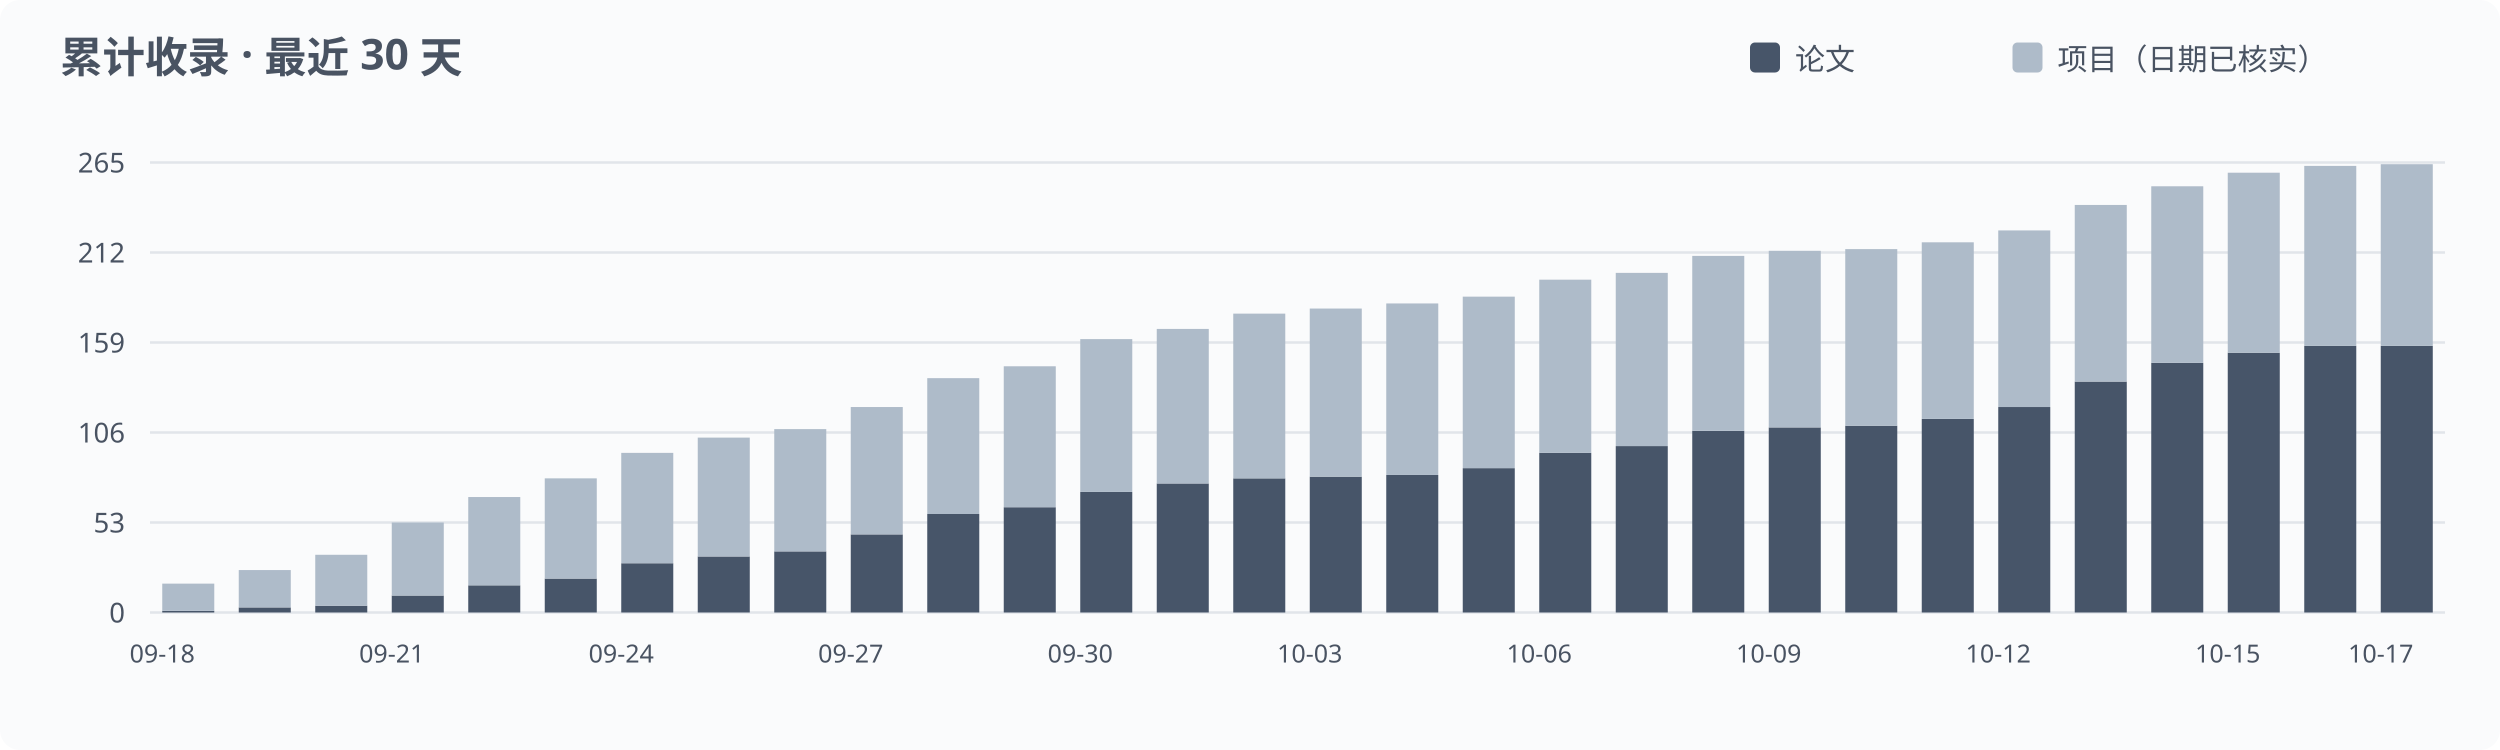
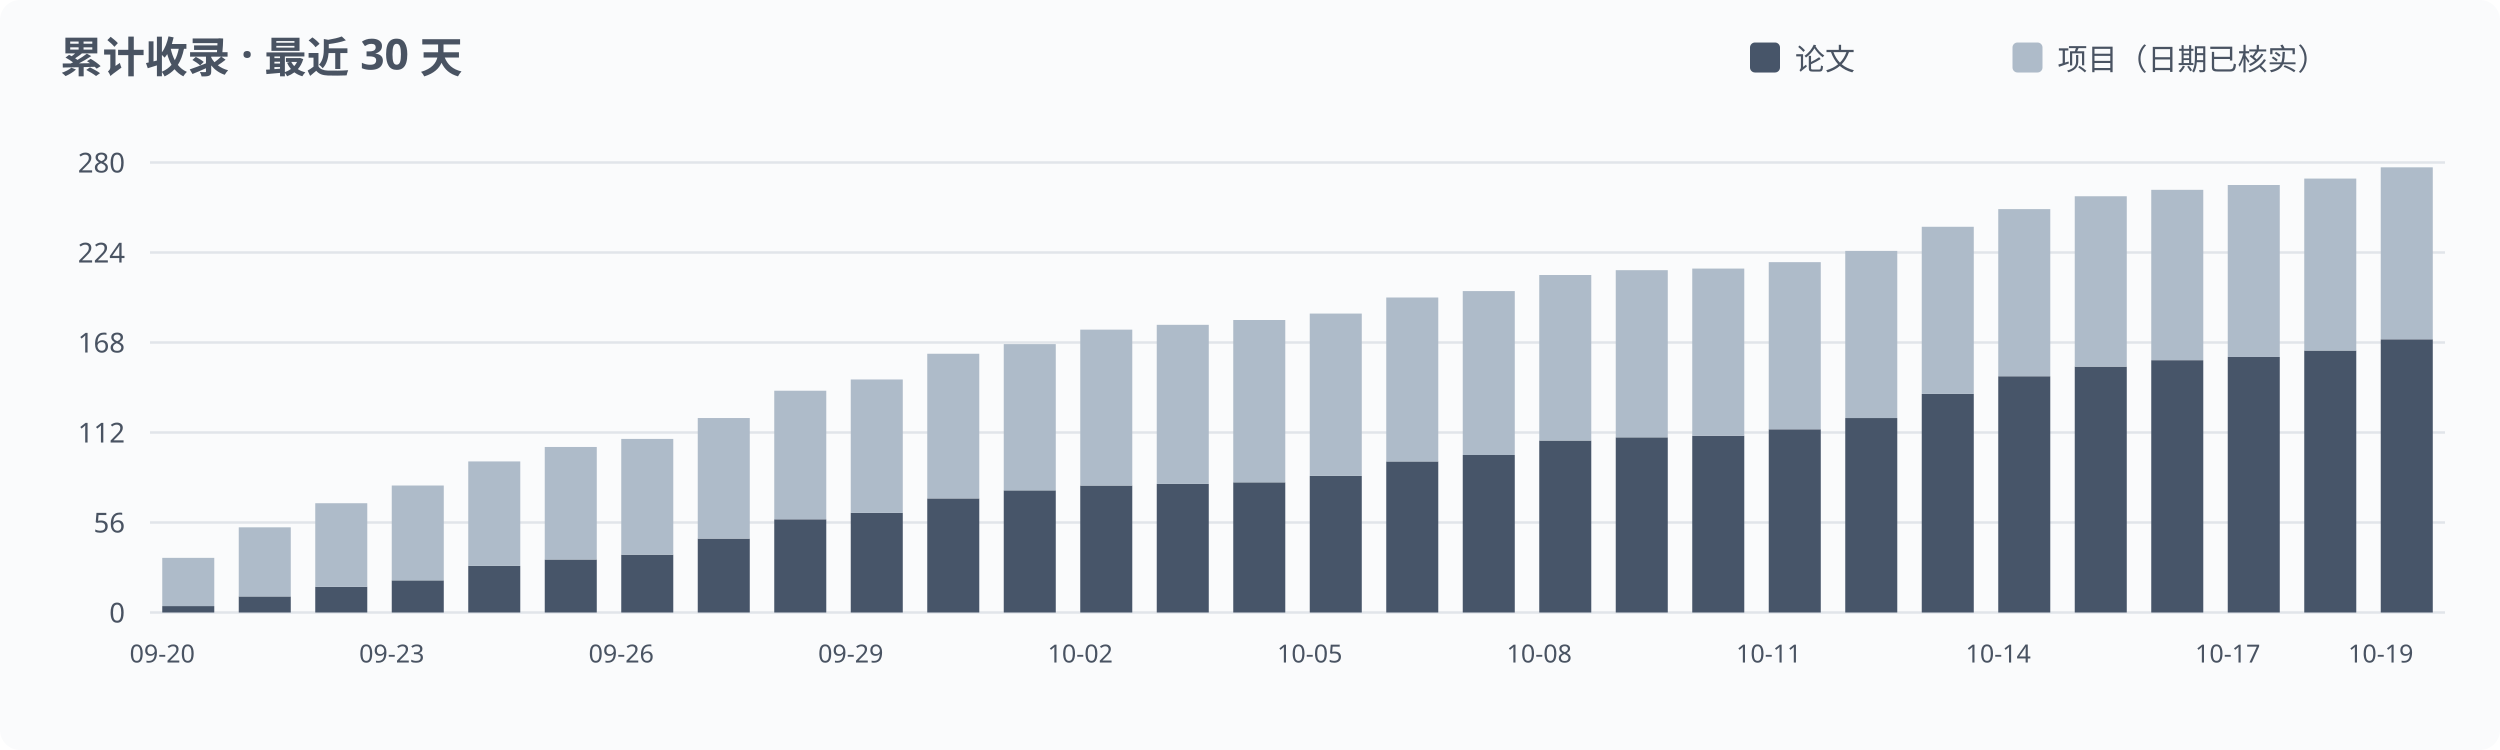
<svg xmlns="http://www.w3.org/2000/svg" width="1000" height="300" viewBox="0 0 1000 300" role="img" aria-labelledby="title desc">
  <rect width="100%" height="100%" rx="8" fill="#fafbfc" />
  <g font-family="system-ui,sans-serif" fill="#495362">
    <text x="24" y="29" font-size="17" font-weight="600">累计收录 · 最近 30 天</text>
    <rect x="700" y="17" width="12" height="12" rx="2" fill="#475569" />
    <text x="718" y="28" font-size="12">论文</text>
    <rect x="805" y="17" width="12" height="12" rx="2" fill="#aebbc9" />
    <text x="823" y="28" font-size="12">项目（日期已核实）</text>
    <path d="M60 245.0H978" stroke="#e1e5ea" />
    <text x="50" y="249.0" text-anchor="end" font-size="11">0</text>
    <path d="M60 209.0H978" stroke="#e1e5ea" />
-     <text x="50" y="213.0" text-anchor="end" font-size="11">53</text>
+     <text x="50" y="213.0" text-anchor="end" font-size="11">56</text>
    <path d="M60 173.0H978" stroke="#e1e5ea" />
-     <text x="50" y="177.0" text-anchor="end" font-size="11">106</text>
+     <text x="50" y="177.0" text-anchor="end" font-size="11">112</text>
    <path d="M60 137.0H978" stroke="#e1e5ea" />
-     <text x="50" y="141.0" text-anchor="end" font-size="11">159</text>
+     <text x="50" y="141.0" text-anchor="end" font-size="11">168</text>
    <path d="M60 101.0H978" stroke="#e1e5ea" />
-     <text x="50" y="105.0" text-anchor="end" font-size="11">212</text>
+     <text x="50" y="105.0" text-anchor="end" font-size="11">224</text>
    <path d="M60 65.0H978" stroke="#e1e5ea" />
-     <text x="50" y="69.0" text-anchor="end" font-size="11">265</text>
-     <rect x="64.90" y="244.32" width="20.81" height="0.68" fill="#475569" />
-     <rect x="64.90" y="233.45" width="20.81" height="10.87" fill="#aebbc9" />
-     <text x="64.90" y="265" text-anchor="middle" font-size="10">09-18</text>
-     <rect x="95.50" y="242.96" width="20.81" height="2.04" fill="#475569" />
-     <rect x="95.50" y="228.02" width="20.81" height="14.94" fill="#aebbc9" />
-     <rect x="126.10" y="242.28" width="20.81" height="2.72" fill="#475569" />
-     <rect x="126.10" y="221.91" width="20.81" height="20.38" fill="#aebbc9" />
-     <rect x="156.70" y="238.21" width="20.81" height="6.79" fill="#475569" />
-     <rect x="156.70" y="209.00" width="20.81" height="29.21" fill="#aebbc9" />
-     <text x="156.70" y="265" text-anchor="middle" font-size="10">09-21</text>
-     <rect x="187.30" y="234.13" width="20.81" height="10.87" fill="#475569" />
-     <rect x="187.30" y="198.81" width="20.81" height="35.32" fill="#aebbc9" />
-     <rect x="217.90" y="231.42" width="20.81" height="13.58" fill="#475569" />
-     <rect x="217.90" y="191.34" width="20.81" height="40.08" fill="#aebbc9" />
-     <rect x="248.50" y="225.30" width="20.81" height="19.70" fill="#475569" />
-     <rect x="248.50" y="181.15" width="20.81" height="44.15" fill="#aebbc9" />
-     <text x="248.50" y="265" text-anchor="middle" font-size="10">09-24</text>
-     <rect x="279.10" y="222.58" width="20.81" height="22.42" fill="#475569" />
-     <rect x="279.10" y="175.04" width="20.81" height="47.55" fill="#aebbc9" />
-     <rect x="309.70" y="220.55" width="20.81" height="24.45" fill="#475569" />
-     <rect x="309.70" y="171.64" width="20.81" height="48.91" fill="#aebbc9" />
-     <rect x="340.30" y="213.75" width="20.81" height="31.25" fill="#475569" />
-     <rect x="340.30" y="162.81" width="20.81" height="50.94" fill="#aebbc9" />
-     <text x="340.30" y="265" text-anchor="middle" font-size="10">09-27</text>
-     <rect x="370.90" y="205.60" width="20.81" height="39.40" fill="#475569" />
-     <rect x="370.90" y="151.26" width="20.81" height="54.34" fill="#aebbc9" />
-     <rect x="401.50" y="202.89" width="20.81" height="42.11" fill="#475569" />
-     <rect x="401.50" y="146.51" width="20.81" height="56.38" fill="#aebbc9" />
-     <rect x="432.10" y="196.77" width="20.81" height="48.23" fill="#475569" />
-     <rect x="432.10" y="135.64" width="20.81" height="61.13" fill="#aebbc9" />
-     <text x="432.10" y="265" text-anchor="middle" font-size="10">09-30</text>
-     <rect x="462.70" y="193.38" width="20.81" height="51.62" fill="#475569" />
-     <rect x="462.70" y="131.57" width="20.81" height="61.81" fill="#aebbc9" />
-     <rect x="493.30" y="191.34" width="20.81" height="53.66" fill="#475569" />
-     <rect x="493.30" y="125.45" width="20.81" height="65.89" fill="#aebbc9" />
-     <rect x="523.90" y="190.66" width="20.81" height="54.34" fill="#475569" />
-     <rect x="523.90" y="123.42" width="20.81" height="67.25" fill="#aebbc9" />
-     <text x="523.90" y="265" text-anchor="middle" font-size="10">10-03</text>
-     <rect x="554.50" y="189.98" width="20.81" height="55.02" fill="#475569" />
-     <rect x="554.50" y="121.38" width="20.81" height="68.60" fill="#aebbc9" />
-     <rect x="585.10" y="187.26" width="20.81" height="57.74" fill="#475569" />
-     <rect x="585.10" y="118.66" width="20.81" height="68.60" fill="#aebbc9" />
-     <rect x="615.70" y="181.15" width="20.81" height="63.85" fill="#475569" />
-     <rect x="615.70" y="111.87" width="20.81" height="69.28" fill="#aebbc9" />
-     <text x="615.70" y="265" text-anchor="middle" font-size="10">10-06</text>
-     <rect x="646.30" y="178.43" width="20.81" height="66.57" fill="#475569" />
-     <rect x="646.30" y="109.15" width="20.81" height="69.28" fill="#aebbc9" />
-     <rect x="676.90" y="172.32" width="20.81" height="72.68" fill="#475569" />
-     <rect x="676.90" y="102.36" width="20.81" height="69.96" fill="#aebbc9" />
-     <rect x="707.50" y="170.96" width="20.81" height="74.04" fill="#475569" />
-     <rect x="707.50" y="100.32" width="20.81" height="70.64" fill="#aebbc9" />
-     <text x="707.50" y="265" text-anchor="middle" font-size="10">10-09</text>
-     <rect x="738.10" y="170.28" width="20.81" height="74.72" fill="#475569" />
-     <rect x="738.10" y="99.64" width="20.81" height="70.64" fill="#aebbc9" />
-     <rect x="768.70" y="167.57" width="20.81" height="77.43" fill="#475569" />
-     <rect x="768.70" y="96.92" width="20.81" height="70.64" fill="#aebbc9" />
-     <rect x="799.30" y="162.81" width="20.81" height="82.19" fill="#475569" />
-     <rect x="799.30" y="92.17" width="20.81" height="70.64" fill="#aebbc9" />
-     <text x="799.30" y="265" text-anchor="middle" font-size="10">10-12</text>
-     <rect x="829.90" y="152.62" width="20.81" height="92.38" fill="#475569" />
-     <rect x="829.90" y="81.98" width="20.81" height="70.64" fill="#aebbc9" />
-     <rect x="860.50" y="145.15" width="20.81" height="99.85" fill="#475569" />
-     <rect x="860.50" y="74.51" width="20.81" height="70.64" fill="#aebbc9" />
-     <rect x="891.10" y="141.08" width="20.81" height="103.92" fill="#475569" />
-     <rect x="891.10" y="69.08" width="20.81" height="72.00" fill="#aebbc9" />
-     <text x="891.10" y="265" text-anchor="middle" font-size="10">10-15</text>
-     <rect x="921.70" y="138.36" width="20.81" height="106.64" fill="#475569" />
-     <rect x="921.70" y="66.36" width="20.81" height="72.00" fill="#aebbc9" />
-     <rect x="952.30" y="138.36" width="20.81" height="106.64" fill="#475569" />
-     <rect x="952.30" y="65.68" width="20.81" height="72.68" fill="#aebbc9" />
-     <text x="952.30" y="265" text-anchor="middle" font-size="10">10-17</text>
+     <text x="50" y="69.0" text-anchor="end" font-size="11">280</text>
+     <rect x="64.90" y="242.43" width="20.81" height="2.57" fill="#475569" />
+     <rect x="64.90" y="223.14" width="20.81" height="19.29" fill="#aebbc9" />
+     <text x="64.90" y="265" text-anchor="middle" font-size="10">09-20</text>
+     <rect x="95.50" y="238.57" width="20.81" height="6.43" fill="#475569" />
+     <rect x="95.50" y="210.93" width="20.81" height="27.64" fill="#aebbc9" />
+     <rect x="126.10" y="234.71" width="20.81" height="10.29" fill="#475569" />
+     <rect x="126.10" y="201.29" width="20.81" height="33.43" fill="#aebbc9" />
+     <rect x="156.70" y="232.14" width="20.81" height="12.86" fill="#475569" />
+     <rect x="156.70" y="194.21" width="20.81" height="37.93" fill="#aebbc9" />
+     <text x="156.70" y="265" text-anchor="middle" font-size="10">09-23</text>
+     <rect x="187.30" y="226.36" width="20.81" height="18.64" fill="#475569" />
+     <rect x="187.30" y="184.57" width="20.81" height="41.79" fill="#aebbc9" />
+     <rect x="217.90" y="223.79" width="20.81" height="21.21" fill="#475569" />
+     <rect x="217.90" y="178.79" width="20.81" height="45.00" fill="#aebbc9" />
+     <rect x="248.50" y="221.86" width="20.81" height="23.14" fill="#475569" />
+     <rect x="248.50" y="175.57" width="20.81" height="46.29" fill="#aebbc9" />
+     <text x="248.50" y="265" text-anchor="middle" font-size="10">09-26</text>
+     <rect x="279.10" y="215.43" width="20.81" height="29.57" fill="#475569" />
+     <rect x="279.10" y="167.21" width="20.81" height="48.21" fill="#aebbc9" />
+     <rect x="309.70" y="207.71" width="20.81" height="37.29" fill="#475569" />
+     <rect x="309.70" y="156.29" width="20.81" height="51.43" fill="#aebbc9" />
+     <rect x="340.30" y="205.14" width="20.81" height="39.86" fill="#475569" />
+     <rect x="340.30" y="151.79" width="20.81" height="53.36" fill="#aebbc9" />
+     <text x="340.30" y="265" text-anchor="middle" font-size="10">09-29</text>
+     <rect x="370.90" y="199.36" width="20.81" height="45.64" fill="#475569" />
+     <rect x="370.90" y="141.50" width="20.81" height="57.86" fill="#aebbc9" />
+     <rect x="401.50" y="196.14" width="20.81" height="48.86" fill="#475569" />
+     <rect x="401.50" y="137.64" width="20.81" height="58.50" fill="#aebbc9" />
+     <rect x="432.10" y="194.21" width="20.81" height="50.79" fill="#475569" />
+     <rect x="432.10" y="131.86" width="20.81" height="62.36" fill="#aebbc9" />
+     <text x="432.10" y="265" text-anchor="middle" font-size="10">10-02</text>
+     <rect x="462.70" y="193.57" width="20.81" height="51.43" fill="#475569" />
+     <rect x="462.70" y="129.93" width="20.81" height="63.64" fill="#aebbc9" />
+     <rect x="493.30" y="192.93" width="20.81" height="52.07" fill="#475569" />
+     <rect x="493.30" y="128.00" width="20.81" height="64.93" fill="#aebbc9" />
+     <rect x="523.90" y="190.36" width="20.81" height="54.64" fill="#475569" />
+     <rect x="523.90" y="125.43" width="20.81" height="64.93" fill="#aebbc9" />
+     <text x="523.90" y="265" text-anchor="middle" font-size="10">10-05</text>
+     <rect x="554.50" y="184.57" width="20.81" height="60.43" fill="#475569" />
+     <rect x="554.50" y="119.00" width="20.81" height="65.57" fill="#aebbc9" />
+     <rect x="585.10" y="182.00" width="20.81" height="63.00" fill="#475569" />
+     <rect x="585.10" y="116.43" width="20.81" height="65.57" fill="#aebbc9" />
+     <rect x="615.70" y="176.21" width="20.81" height="68.79" fill="#475569" />
+     <rect x="615.70" y="110.00" width="20.81" height="66.21" fill="#aebbc9" />
+     <text x="615.70" y="265" text-anchor="middle" font-size="10">10-08</text>
+     <rect x="646.30" y="174.93" width="20.81" height="70.07" fill="#475569" />
+     <rect x="646.30" y="108.07" width="20.81" height="66.86" fill="#aebbc9" />
+     <rect x="676.90" y="174.29" width="20.81" height="70.71" fill="#475569" />
+     <rect x="676.90" y="107.43" width="20.81" height="66.86" fill="#aebbc9" />
+     <rect x="707.50" y="171.71" width="20.81" height="73.29" fill="#475569" />
+     <rect x="707.50" y="104.86" width="20.81" height="66.86" fill="#aebbc9" />
+     <text x="707.50" y="265" text-anchor="middle" font-size="10">10-11</text>
+     <rect x="738.10" y="167.21" width="20.81" height="77.79" fill="#475569" />
+     <rect x="738.10" y="100.36" width="20.81" height="66.86" fill="#aebbc9" />
+     <rect x="768.70" y="157.57" width="20.81" height="87.43" fill="#475569" />
+     <rect x="768.70" y="90.71" width="20.81" height="66.86" fill="#aebbc9" />
+     <rect x="799.30" y="150.50" width="20.81" height="94.50" fill="#475569" />
+     <rect x="799.30" y="83.64" width="20.81" height="66.86" fill="#aebbc9" />
+     <text x="799.30" y="265" text-anchor="middle" font-size="10">10-14</text>
+     <rect x="829.90" y="146.64" width="20.81" height="98.36" fill="#475569" />
+     <rect x="829.90" y="78.50" width="20.81" height="68.14" fill="#aebbc9" />
+     <rect x="860.50" y="144.07" width="20.81" height="100.93" fill="#475569" />
+     <rect x="860.50" y="75.93" width="20.81" height="68.14" fill="#aebbc9" />
+     <rect x="891.10" y="142.79" width="20.81" height="102.21" fill="#475569" />
+     <rect x="891.10" y="74.00" width="20.81" height="68.79" fill="#aebbc9" />
+     <text x="891.10" y="265" text-anchor="middle" font-size="10">10-17</text>
+     <rect x="921.70" y="140.21" width="20.81" height="104.79" fill="#475569" />
+     <rect x="921.70" y="71.43" width="20.81" height="68.79" fill="#aebbc9" />
+     <rect x="952.30" y="135.71" width="20.81" height="109.29" fill="#475569" />
+     <rect x="952.30" y="66.93" width="20.81" height="68.79" fill="#aebbc9" />
+     <text x="952.30" y="265" text-anchor="middle" font-size="10">10-19</text>
  </g>
</svg>
